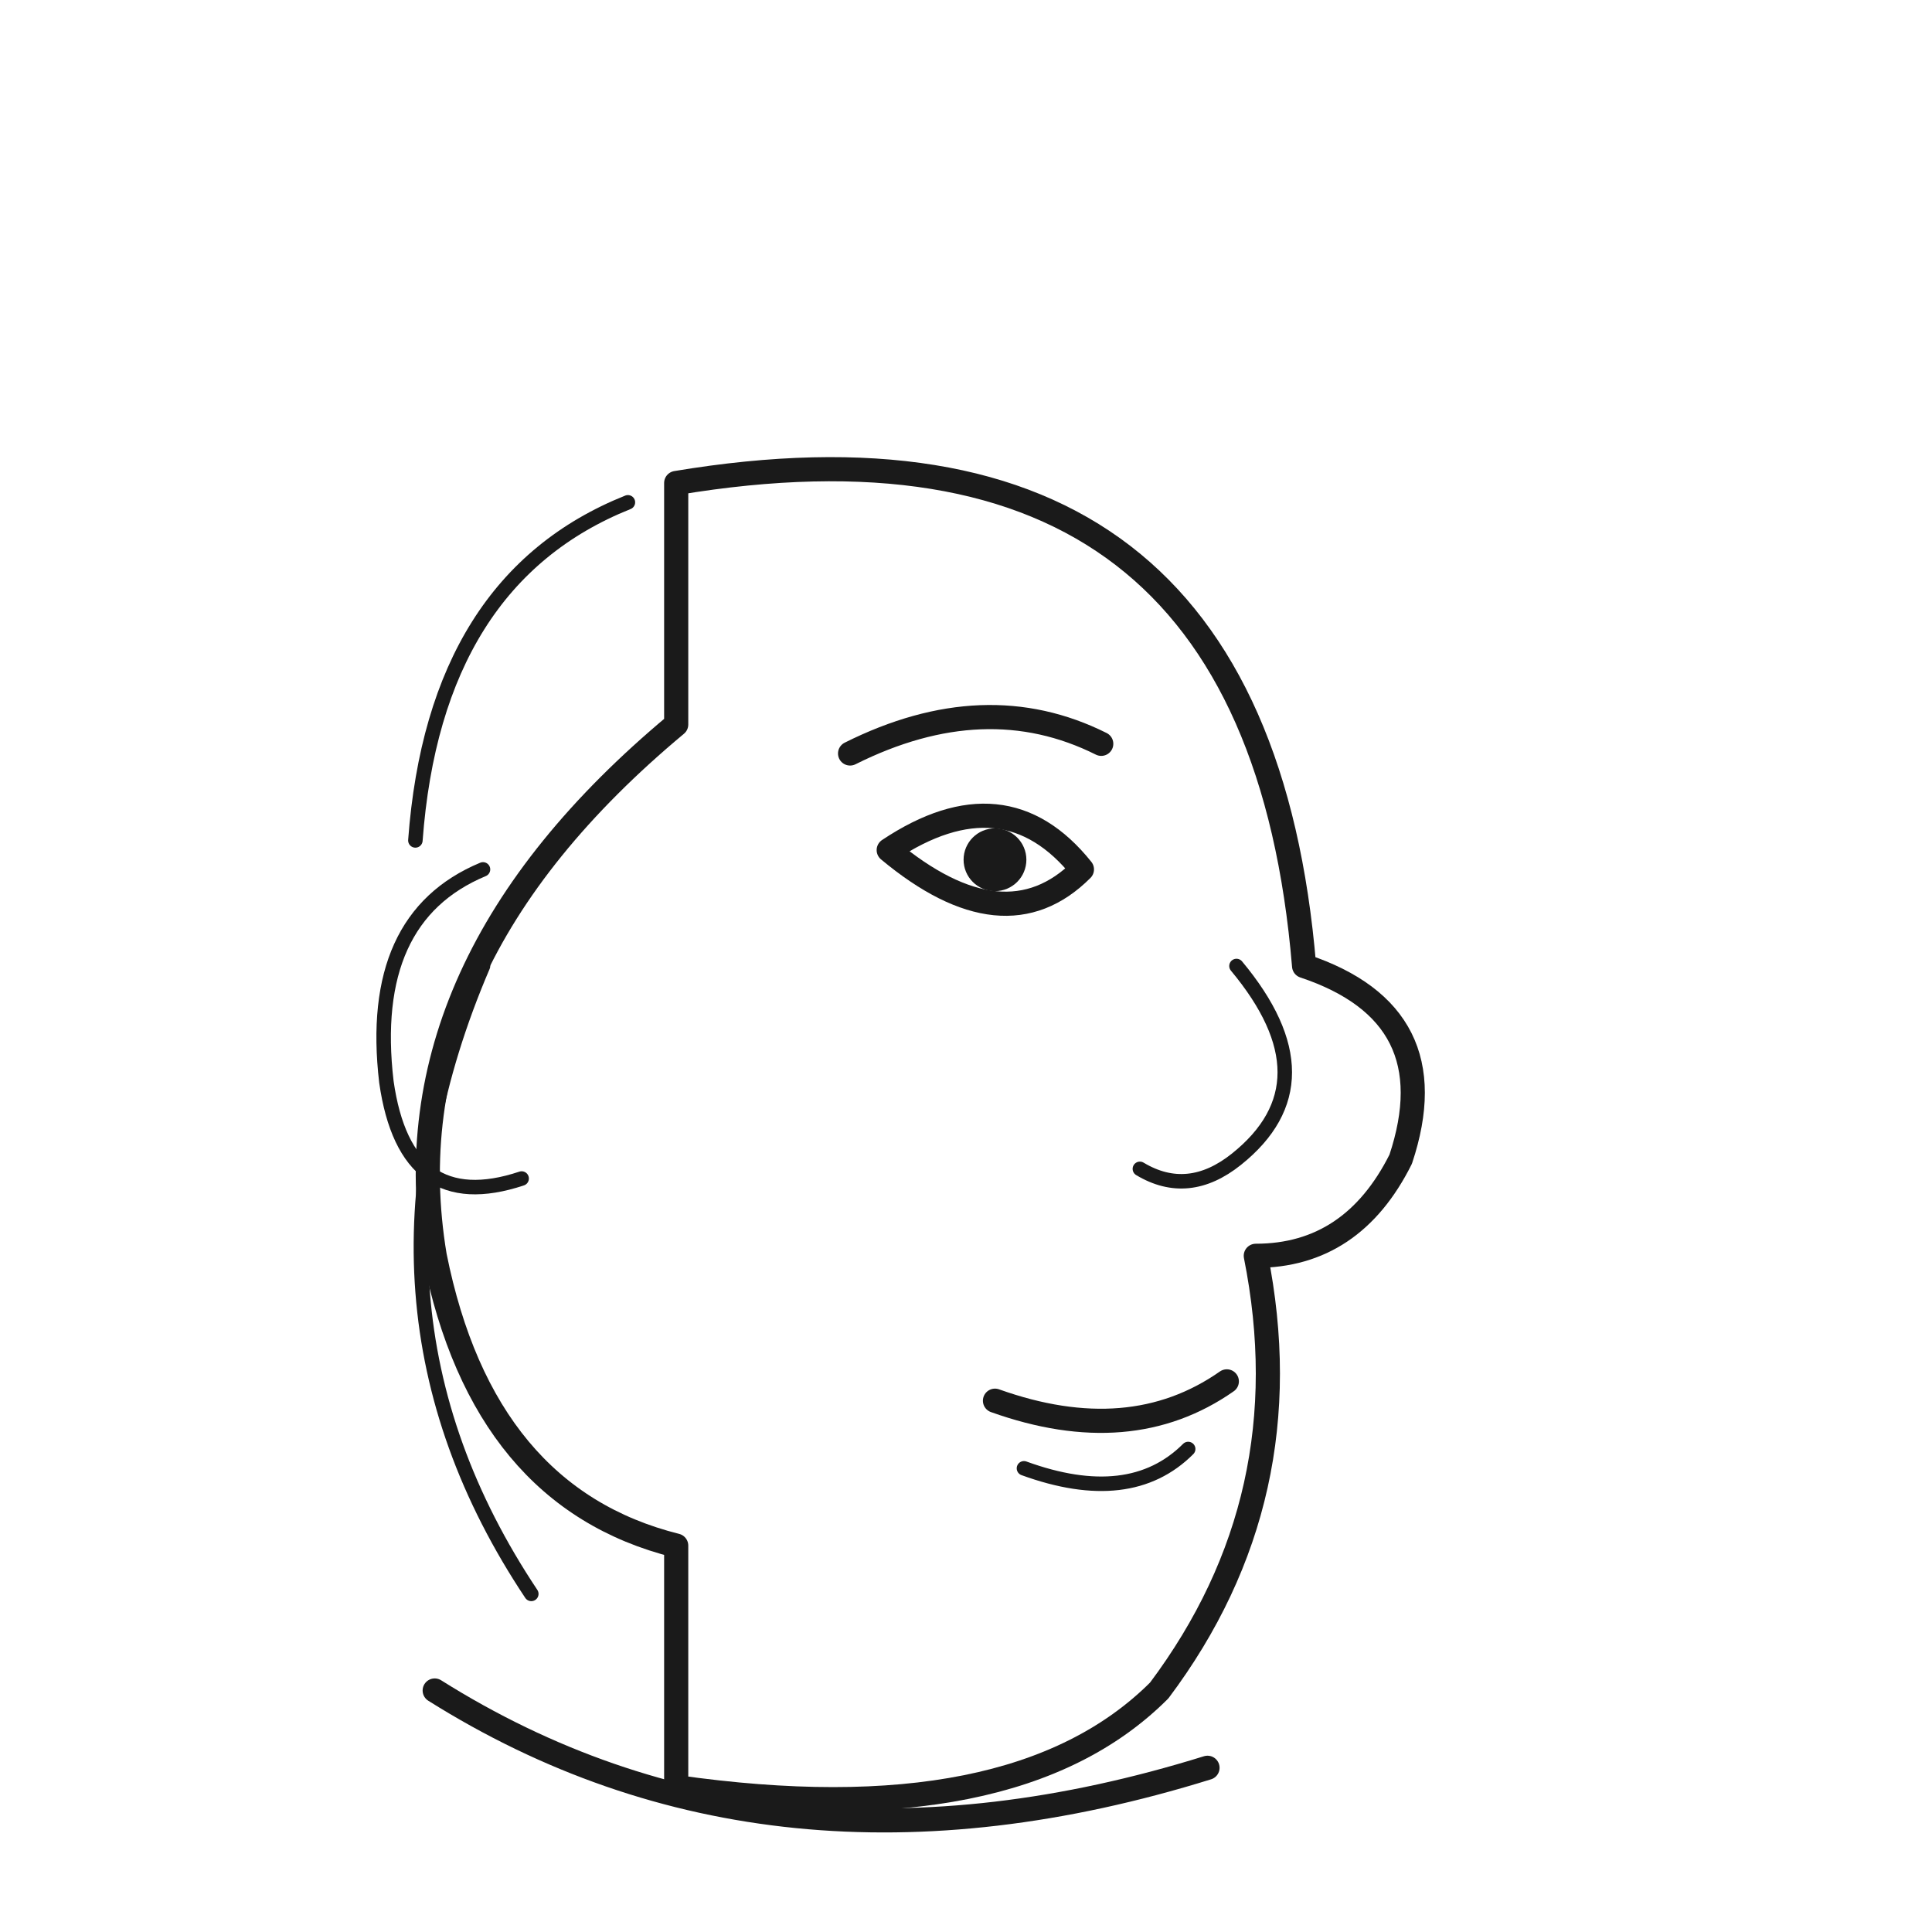
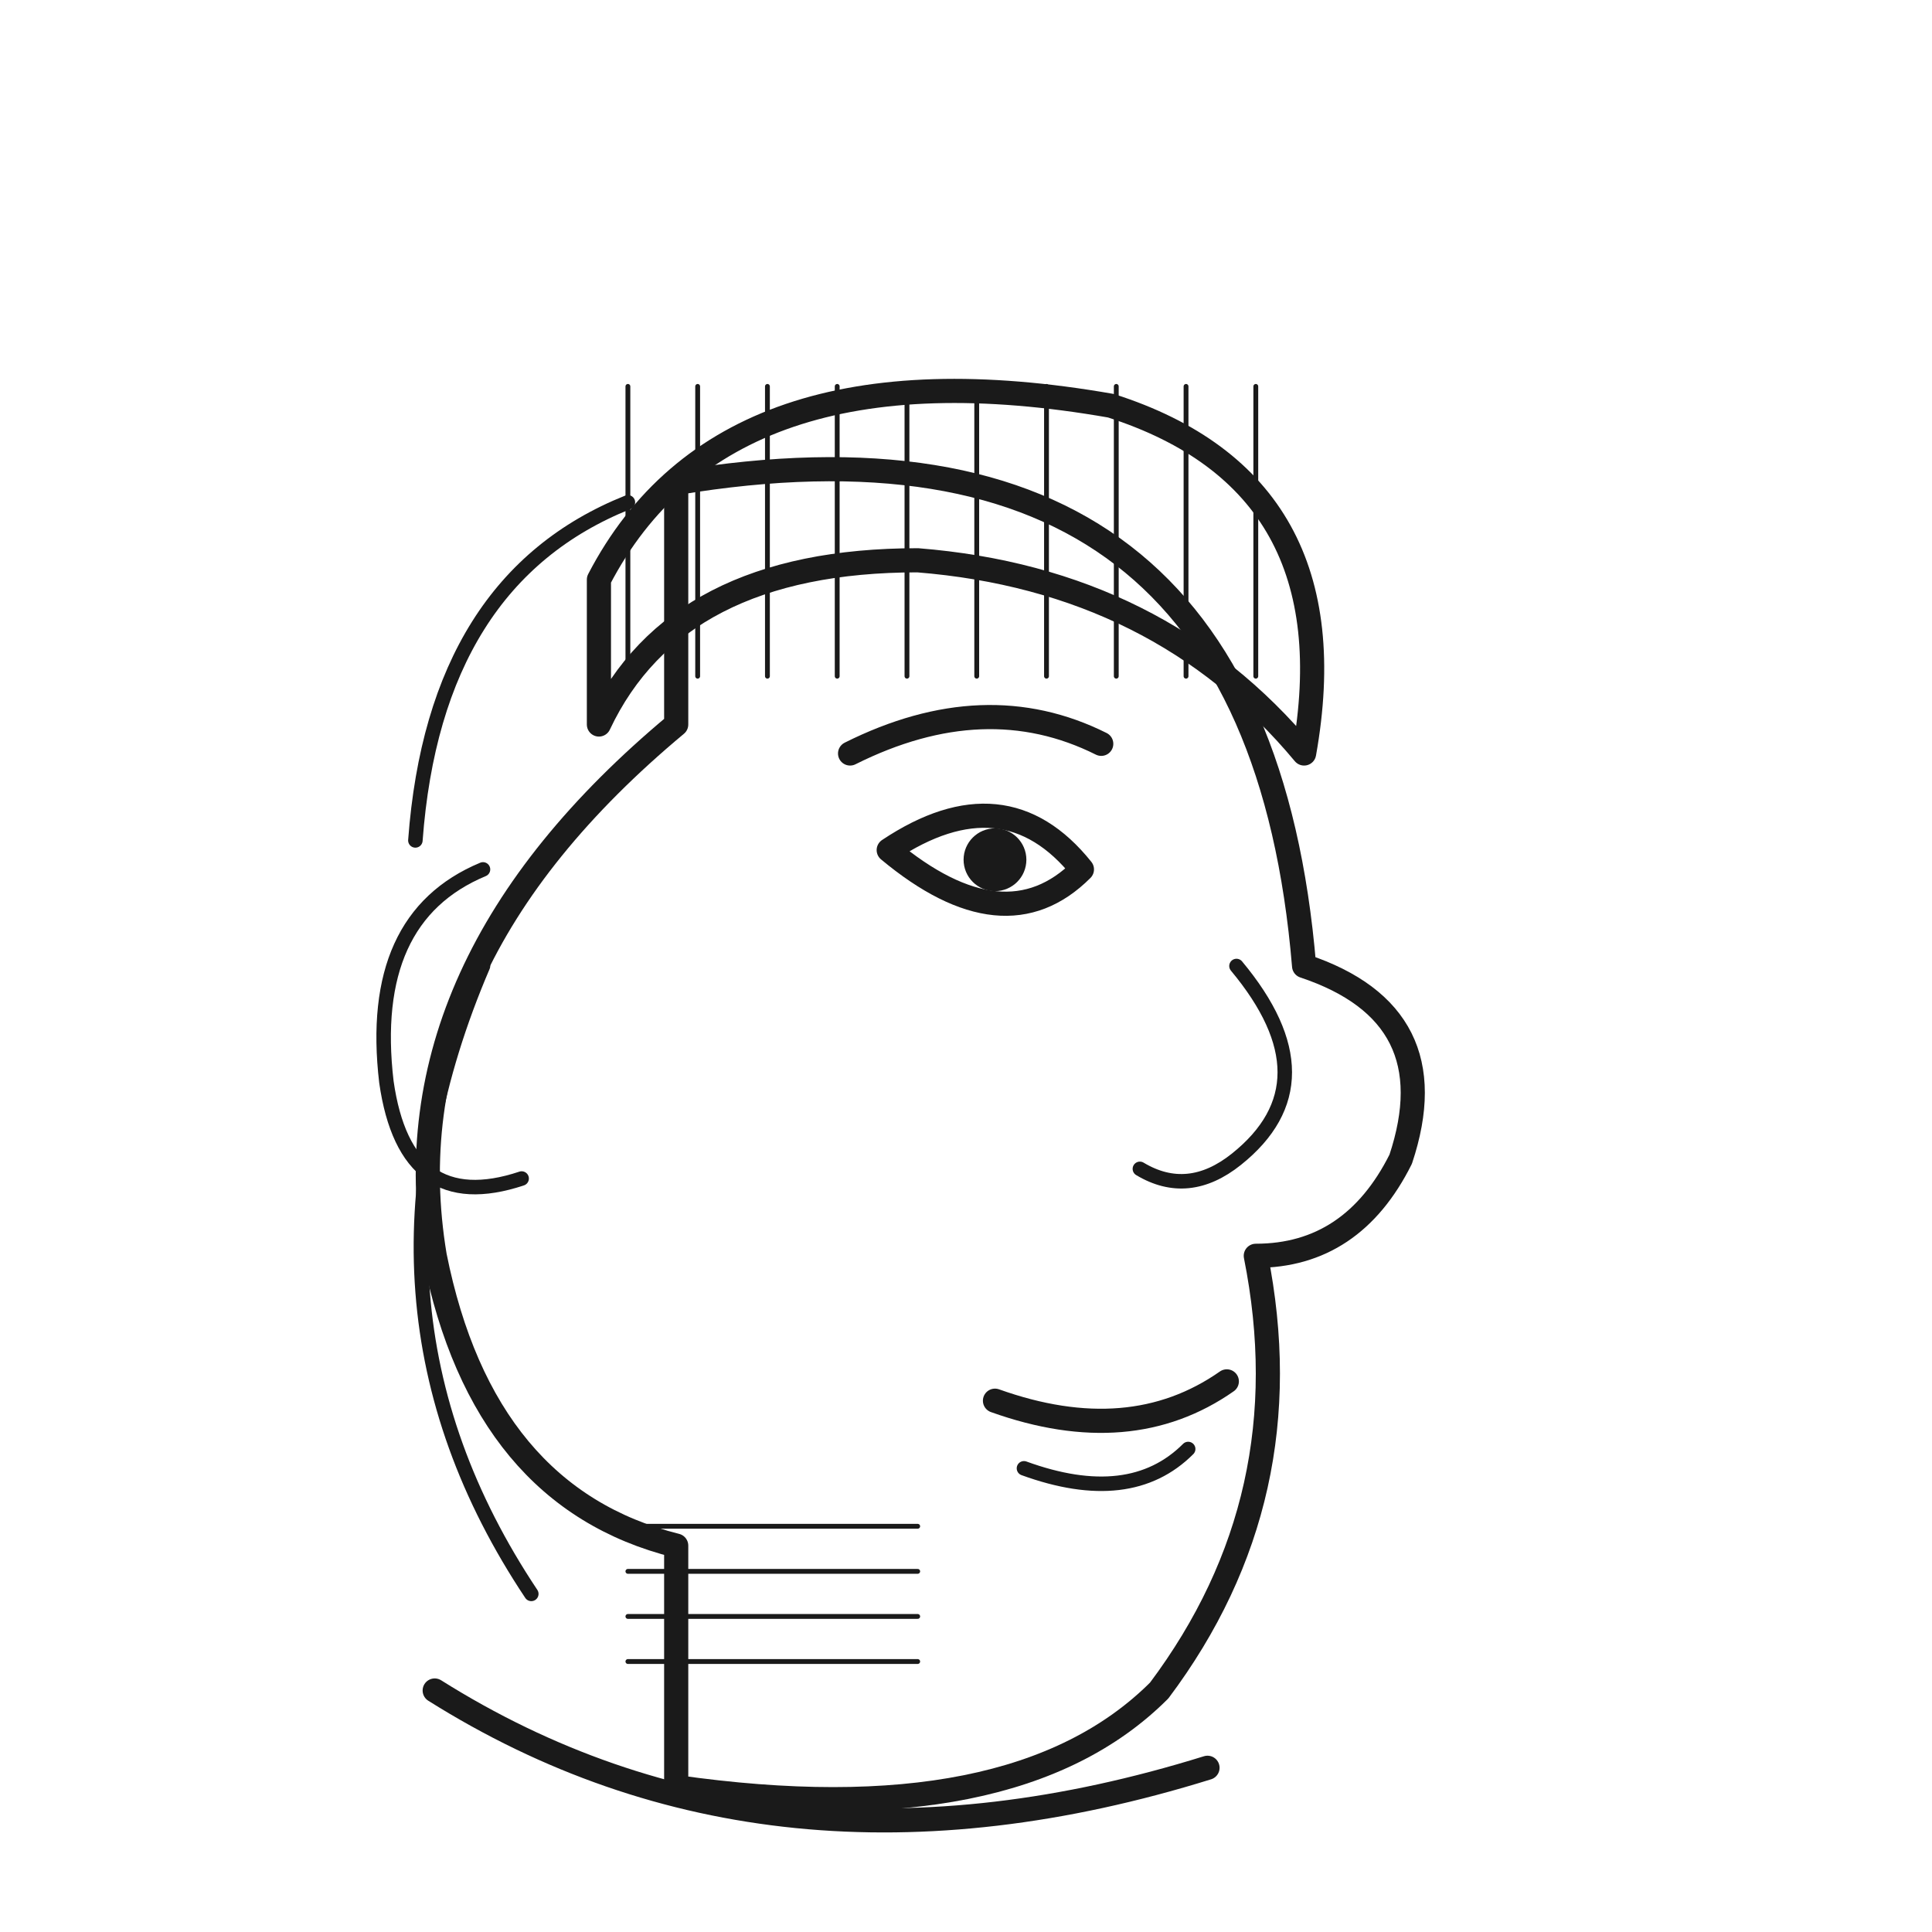
<svg xmlns="http://www.w3.org/2000/svg" viewBox="0 0 200 200" width="200" height="200">
  <rect width="200" height="200" fill="#ffffff" />
  <g fill="none" stroke="#1a1a1a" stroke-width="2.5" stroke-linecap="round" stroke-linejoin="round">
    <path d="M70 50 q60 -10 65 50 q15 5 10 20 q-5 10 -15 10 q5 25 -10 45 q-15 15 -50 10 v-25 q-20 -5 -25 -30 q-5 -30 25 -55 Z" />
+     <path d="M62 60 Q75 35 115 42 Q140 50 135 78 Q120 60 95 58 Q70 58 62 75 Z" />
+     <line x1="65" y1="40" x2="65" y2="70" stroke-width="0.5" />
+     <line x1="72.222" y1="40" x2="72.222" y2="70" stroke-width="0.5" />
+     <line x1="79.444" y1="40" x2="79.444" y2="70" stroke-width="0.5" />
+     <line x1="86.667" y1="40" x2="86.667" y2="70" stroke-width="0.5" />
+     <line x1="93.889" y1="40" x2="93.889" y2="70" stroke-width="0.5" />
+     <line x1="101.111" y1="40" x2="101.111" y2="70" stroke-width="0.5" />
+     <line x1="108.333" y1="40" x2="108.333" y2="70" stroke-width="0.5" />
+     <line x1="115.556" y1="40" x2="115.556" y2="70" stroke-width="0.5" />
+     <line x1="122.778" y1="40" x2="122.778" y2="70" stroke-width="0.5" />
+     <line x1="130" y1="40" x2="130" y2="70" stroke-width="0.5" />
+     <line x1="65" y1="158" x2="95" y2="158" stroke-width="0.5" />
+     <line x1="65" y1="162.667" x2="95" y2="162.667" stroke-width="0.5" />
+     <line x1="65" y1="167.333" x2="95" y2="167.333" stroke-width="0.5" />
+     <line x1="65" y1="172" x2="95" y2="172" stroke-width="0.5" />
    <path d="M88 78 q14 -7 26 -1" />
    <path d="M92 88 q12 -8 20 2 q-8 8 -20 -2Z" />
    <circle cx="103" cy="89" r="2" fill="#1a1a1a" />
    <path d="M128 100 q10 12 0 20 q-5 4 -10 1" stroke-width="1.5" />
    <path d="M103 145 q14 5 24 -2" />
    <path d="M106 152 q11 4 17 -2" stroke-width="1.5" />
    <path d="M50 90 q-12 5 -10 22 q2 14 14 10" stroke-width="1.5" />
    <path d="M65 52 q-20 8 -22 35" stroke-width="1.5" />
    <path d="M50 100 q-15 35 5 65" stroke-width="1.5" />
    <path d="M45 175 q35 22 80 8" />
  </g>
</svg>
